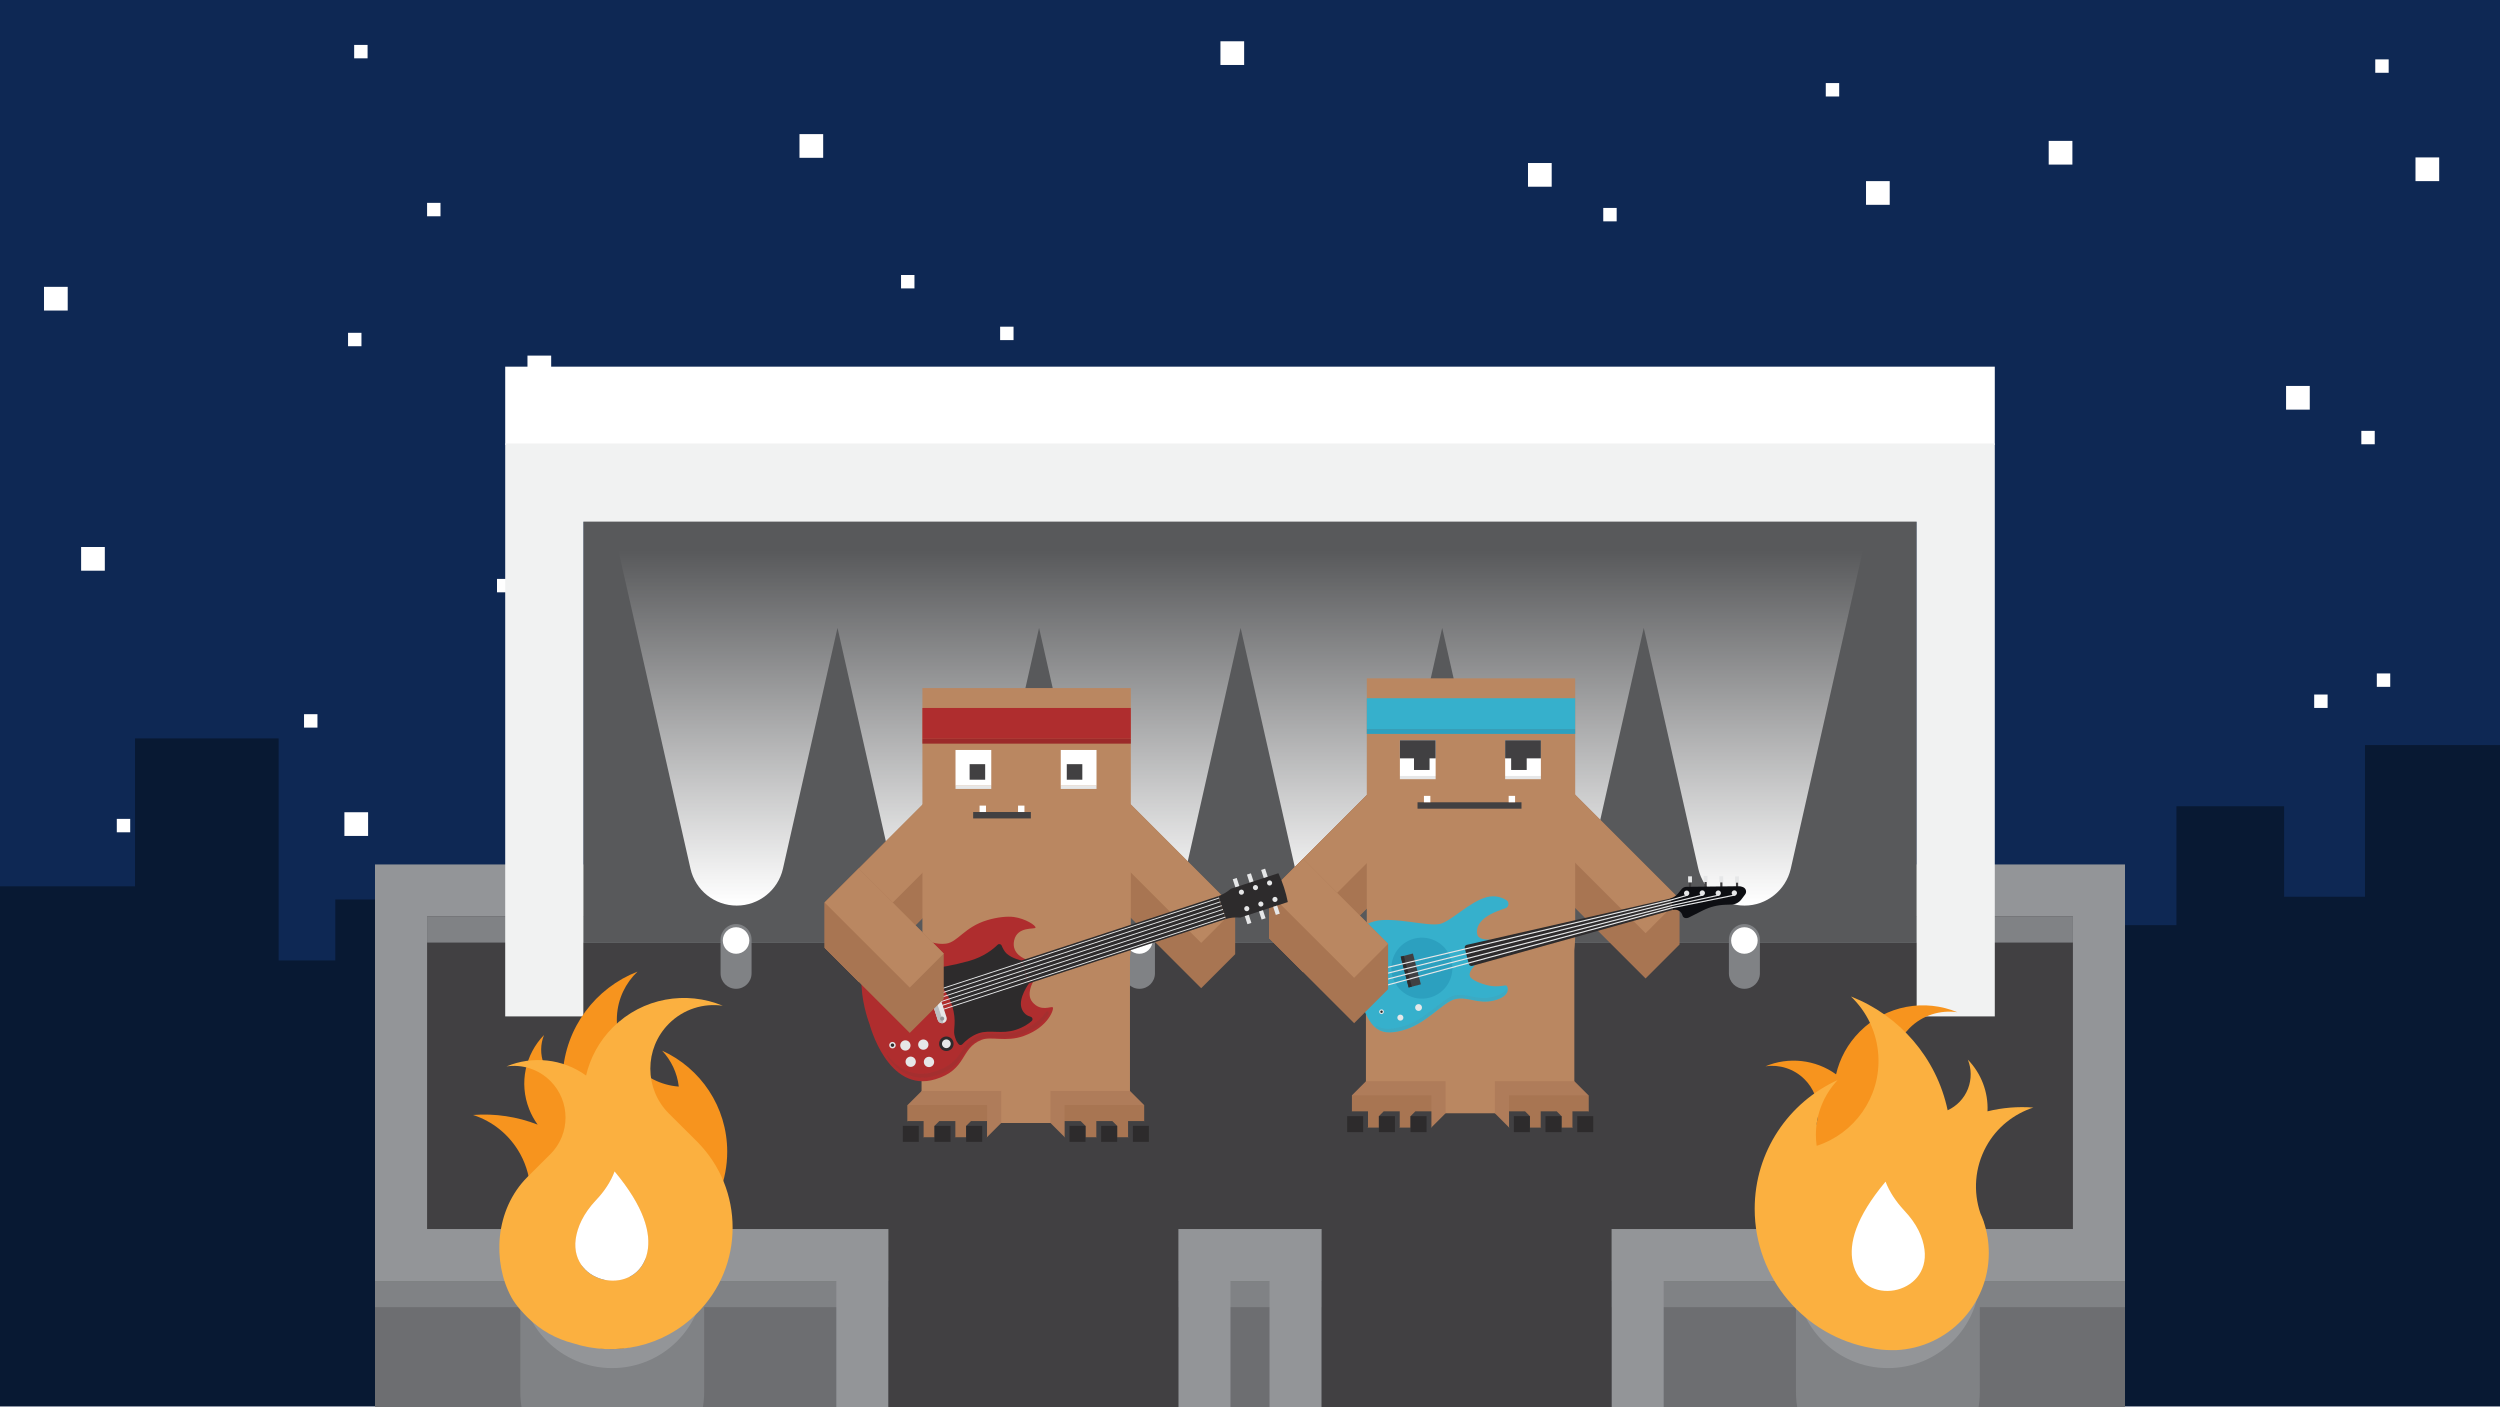
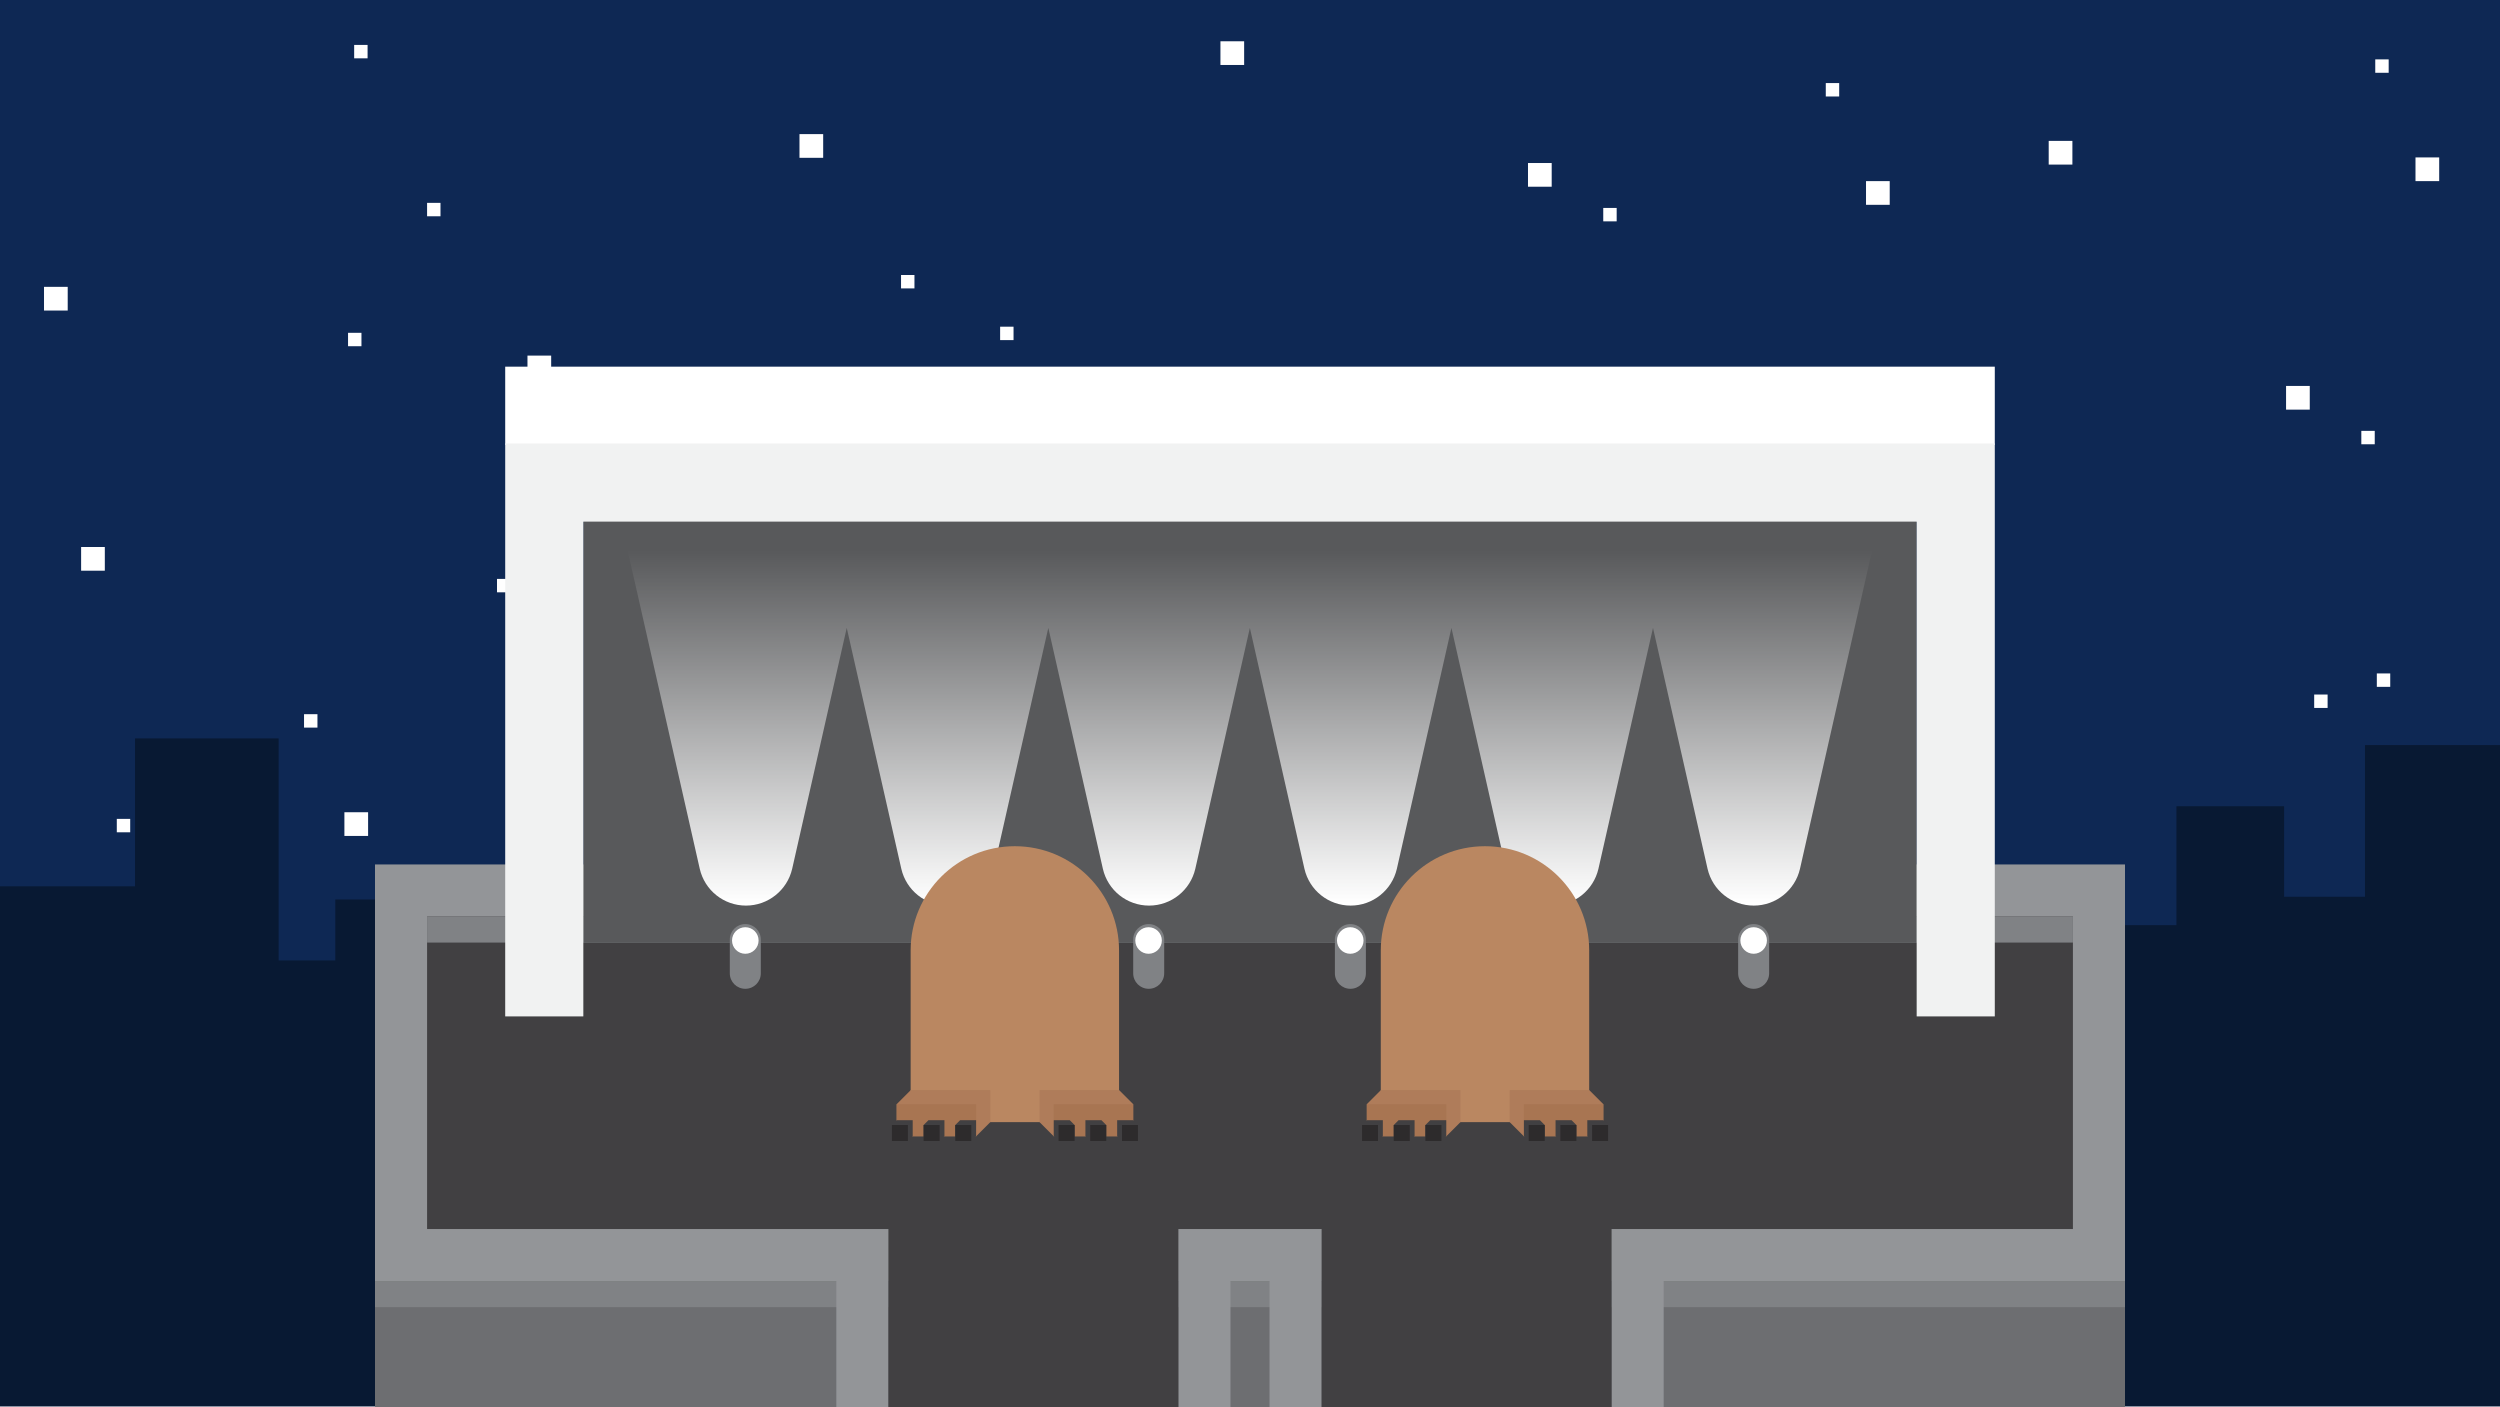
<svg xmlns="http://www.w3.org/2000/svg" xmlns:xlink="http://www.w3.org/1999/xlink" version="1.1" id="Layer_1" x="0px" y="0px" viewBox="0 0 1920 1080" enable-background="new 0 0 1920 1080" xml:space="preserve">
  <g id="stage">
    <symbol id="New_Symbol" viewBox="-60.6 -28 122.8 63.6">
      <polygon fill="#AF7C5A" points="62.2,35.6 -37,35.6 -54.6,18 -54.6,-22 44.6,-22 62.2,-4.4  " />
      <polygon fill="#A87552" points="44.6,-22 -54.6,-22 -54.6,18 44.6,18  " />
      <g>
        <polygon fill="#414042" points="-34.6,-2 -54.6,-2 -60.6,-8 -60.6,-28 -40.6,-28 -34.6,-22   " />
        <polygon fill="#2D2B2C" points="-40.6,-8 -60.6,-8 -60.6,-28 -40.6,-28   " />
      </g>
      <g>
        <polygon fill="#414042" points="5,-2 -15,-2 -21,-8 -21,-28 -1,-28 5,-22   " />
        <polygon fill="#2D2B2C" points="-1,-8 -21,-8 -21,-28 -1,-28   " />
      </g>
      <g>
        <polygon fill="#414042" points="44.5,-2 24.5,-2 18.5,-8 18.5,-28 38.5,-28 44.5,-22   " />
        <polygon fill="#2D2B2C" points="38.5,-8 18.5,-8 18.5,-28 38.5,-28   " />
      </g>
    </symbol>
    <symbol id="New_Symbol_1" viewBox="-161.8 -479.9 323.6 954.7">
      <path fill="#2D2B2C" d="M-32.6,472.8V364l0.6-1.5c3.8-9.4,5.9-19.5,6.2-29.7h52.4c0.2,10.2,2.3,20.2,6.2,29.7l0.6,1.5v108.8h0   C11.5,475.5-10.6,475.5-32.6,472.8L-32.6,472.8z" />
      <path fill="#AF2D2E" d="M111.4-254.1c-1.5,23,21.6,48.6,20.5,89.9c-1.6,58.7-36.3,82.1-39.6,79.7c-4.1-3.1,1.9-27.7-24.6-38.5   c-20.7-8.4-41.1,14.7-41.1,14.7h-52.4c0,0-19.9-26.5-46.3-10.9c-28,16.5-8.3,50.5-12.1,52.9c-4,2.5-25.4-14.6-36.5-37.3   c-6.4-13.1-11-34.6-11.6-57.1c-1.4-52.4,25.7-76.1,20.7-101.5c-8.3-42.6-50.4-51.7-50.3-115.1c0.2-106.7,165.2-97.5,165.2-97.5   s156.2-9.7,158.4,99C163.3-303.3,114.6-304.2,111.4-254.1z" />
      <g opacity="0.1">
        <path fill="#414042" d="M98.2-96.7c1.4,0.9,3.2,0.7,4.3-0.5c10.2-10.5,24-33.1,25-70.5c1-40-19.8-64.9-18.5-87.3    c2.9-48.6,46.9-47.8,45.5-118c-1-52.9-37-76.9-72.6-87.7c-0.8-0.2-1.6,0.3-1.7,1.1l0,0c-0.1,0.7,0.3,1.4,0.9,1.6    c32.7,11.9,63.3,36.2,64.3,84.9c1.3,70.2-42.7,69.4-45.5,118c-1.3,22.3,19.6,47.2,18.5,87.3c-0.9,32.7-11.5,54.1-21,66    C96-100.1,96.4-97.8,98.2-96.7L98.2-96.7z" />
        <path fill="#414042" d="M10-479.7c0,0-1.7-0.1-4.8-0.2c3.8-0.1,7-0.1,9.5,0C11.7-479.8,10-479.7,10-479.7z" />
      </g>
      <path fill="#E6E7E8" d="M82.7-415.1c0-6.2-5-11.2-11.2-11.2s-11.2,5-11.2,11.2s5,11.2,11.2,11.2S82.7-408.9,82.7-415.1z" />
      <path fill="#E6E7E8" d="M120-415.1c0-6.2-5-11.2-11.2-11.2c-6.2,0-11.2,5-11.2,11.2s5,11.2,11.2,11.2   C115-403.9,120-408.9,120-415.1z" />
      <g>
        <path fill="#E6E7E8" d="M69.3-441.6c0-3.9-3.2-7.1-7.1-7.1s-7.1,3.2-7.1,7.1s3.2,7.1,7.1,7.1S69.3-437.7,69.3-441.6z" />
        <path fill="#2D2B2C" d="M66-441.6c0-2.1-1.7-3.8-3.8-3.8s-3.8,1.7-3.8,3.8c0,2.1,1.7,3.8,3.8,3.8S66-439.5,66-441.6z" />
      </g>
      <path fill="#E6E7E8" d="M93.1-377.4c0-6.2-5-11.2-11.2-11.2s-11.2,5-11.2,11.2c0,6.2,5,11.2,11.2,11.2S93.1-371.2,93.1-377.4z" />
      <path fill="#E6E7E8" d="M132.8-377.4c0-6.2-5-11.2-11.2-11.2s-11.2,5-11.2,11.2c0,6.2,5,11.2,11.2,11.2S132.8-371.2,132.8-377.4z" />
      <path fill="#2D2B2C" d="M-25.8-117.4c0,0-9.6-17.4-24-26c-5.7-3.4-14-4.6-20.2-5.1c-3.8-0.3-6.1-4.4-4.4-7.8   c5.9-11.7,15.6-36.5,14.2-69.4c-1.6-37.7-6.3-63.9-8.1-72.6c-0.4-2.2,0.5-4.4,2.3-5.6c2.9-1.9,8.2-4.2,16.2-4.1   c13.6,0.2,34.5,17.2,70.6,16.5c36.2-0.7,49.7-14.1,61.9-15s3.9,0,10.2-0.2c3.3-0.1,7.9,1.2,11.7,2.5c3.2,1.1,4.6,4.8,3,7.7   c-4.4,7.9-11.6,23.6-11.8,41.5c-0.2,25.7,18,46.3,18,78.9c0,18-3.9,30.8-7.5,38.8c-1.7,3.9-7.1,4.3-9.5,0.7c-4-6.1-11.3-13-24.3-13   c-23.1,0-45.9,32.3-45.9,32.3H-25.8z" />
      <path fill="#E6E7E8" d="M40.9-310.9h-80c-5.5,0-10-4.5-10-10v0c0-5.5,4.5-10,10-10h80c5.5,0,10,4.5,10,10v0   C50.9-315.4,46.4-310.9,40.9-310.9z" />
      <path fill="#BCBEC0" d="M-49.1-320.9L-49.1-320.9c0-5.5,4.5-10,10-10h80c5.5,0,10,4.5,10,10v0" />
      <path fill="#939598" d="M-34.7-320.9c0-2.5-2-4.5-4.5-4.5s-4.5,2-4.5,4.5s2,4.5,4.5,4.5S-34.7-318.4-34.7-320.9z" />
      <path fill="#939598" d="M45.4-320.9c0-2.5-2-4.5-4.5-4.5s-4.5,2-4.5,4.5s2,4.5,4.5,4.5S45.4-318.4,45.4-320.9z" />
      <polygon fill="#2D2B2C" points="26.6,332.8 -25.8,332.8 -25.8,-117.4 26.6,-117.4  " />
      <g>
        <line fill="none" stroke="#E6E7E8" stroke-width="2" stroke-miterlimit="10" x1="22.3" y1="-320.2" x2="22.3" y2="333.7" />
        <line fill="none" stroke="#E6E7E8" stroke-width="2" stroke-miterlimit="10" x1="13.5" y1="-320.2" x2="13.5" y2="333.7" />
        <line fill="none" stroke="#E6E7E8" stroke-width="2" stroke-miterlimit="10" x1="4.8" y1="-320.2" x2="4.8" y2="333.7" />
        <line fill="none" stroke="#E6E7E8" stroke-width="2" stroke-miterlimit="10" x1="-3.9" y1="-320.2" x2="-3.9" y2="333.7" />
        <line fill="none" stroke="#E6E7E8" stroke-width="2" stroke-miterlimit="10" x1="-12.7" y1="-320.2" x2="-12.7" y2="333.7" />
        <line fill="none" stroke="#E6E7E8" stroke-width="2" stroke-miterlimit="10" x1="-21.4" y1="-320.2" x2="-21.4" y2="333.7" />
      </g>
      <path fill="#2D2B2C" d="M111.5-329.2c0-8.7-7.1-15.8-15.8-15.8s-15.8,7.1-15.8,15.8c0,8.7,7.1,15.8,15.8,15.8   S111.5-320.4,111.5-329.2z" />
      <path fill="#E6E7E8" d="M105.2-329.2c0-5.3-4.3-9.5-9.5-9.5s-9.5,4.3-9.5,9.5s4.3,9.5,9.5,9.5S105.2-323.9,105.2-329.2z" />
      <g>
        <g>
          <path fill="#E6E7E8" d="M-12.8,448c0-3.1-2.5-5.6-5.6-5.6s-5.6,2.5-5.6,5.6c0,3.1,2.5,5.6,5.6,5.6S-12.8,451.1-12.8,448z" />
          <path fill="#E6E7E8" d="M-12.8,415.7c0-3.1-2.5-5.6-5.6-5.6s-5.6,2.5-5.6,5.6c0,3.1,2.5,5.6,5.6,5.6S-12.8,418.9-12.8,415.7z" />
          <path fill="#E6E7E8" d="M-12.8,383.5c0-3.1-2.5-5.6-5.6-5.6s-5.6,2.5-5.6,5.6c0,3.1,2.5,5.6,5.6,5.6S-12.8,386.6-12.8,383.5z" />
        </g>
        <g>
          <path fill="#E6E7E8" d="M24.9,448c0-3.1-2.5-5.6-5.6-5.6s-5.6,2.5-5.6,5.6c0,3.1,2.5,5.6,5.6,5.6S24.9,451.1,24.9,448z" />
          <path fill="#E6E7E8" d="M24.9,415.7c0-3.1-2.5-5.6-5.6-5.6s-5.6,2.5-5.6,5.6c0,3.1,2.5,5.6,5.6,5.6S24.9,418.9,24.9,415.7z" />
          <path fill="#E6E7E8" d="M24.9,383.5c0-3.1-2.5-5.6-5.6-5.6s-5.6,2.5-5.6,5.6c0,3.1,2.5,5.6,5.6,5.6S24.9,386.6,24.9,383.5z" />
        </g>
      </g>
      <g>
        <polygon fill="#E6E7E8" points="-51,439.3 -32.6,439.3 -32.6,448.4 -51,448.4   " />
        <polygon fill="#E6E7E8" points="-51,374.3 -32.6,374.3 -32.6,383.4 -51,383.4   " />
        <polygon fill="#E6E7E8" points="-51,406.8 -32.6,406.8 -32.6,415.9 -51,415.9   " />
      </g>
      <g>
        <polygon fill="#E6E7E8" points="33.4,439.3 51.9,439.3 51.9,448.4 33.4,448.4   " />
        <polygon fill="#E6E7E8" points="33.4,374.3 51.9,374.3 51.9,383.4 33.4,383.4   " />
        <polygon fill="#E6E7E8" points="33.4,406.8 51.9,406.8 51.9,415.9 33.4,415.9   " />
      </g>
    </symbol>
    <symbol id="New_Symbol_2" viewBox="-96.8 -344.4 193.7 689.1">
      <g>
        <g>
          <polygon fill="#414042" points="-18.2,251.1 -26.7,253.2 -25.8,256.9 -17.3,254.8    " />
          <polygon fill="#E6E7E8" points="-26.9,251.9 -37,254.4 -35.4,260.8 -25.3,258.3    " />
        </g>
        <g>
          <polygon fill="#414042" points="-12.3,277.2 -20.8,279.3 -19.8,283 -11.3,280.9    " />
          <polygon fill="#E6E7E8" points="-21,277.9 -31.1,280.5 -29.5,286.9 -19.4,284.3    " />
        </g>
        <g>
          <polygon fill="#414042" points="-5,303.2 -13.5,305.4 -12.6,309.1 -4.1,306.9    " />
          <polygon fill="#E6E7E8" points="-13.7,304 -23.9,306.5 -22.2,312.9 -12.1,310.4    " />
        </g>
        <g>
          <polygon fill="#414042" points="2,329.3 -6.5,331.4 -5.5,335.1 3,333    " />
          <polygon fill="#E6E7E8" points="-6.7,330 -16.8,332.6 -15.2,339 -5.1,336.4    " />
        </g>
      </g>
      <path fill="#36B0CC" d="M-64.3-178.2c0-21.6-33.2-75.8-32.5-109c0.8-33.2,17.7-57.2,97-57.2c79.2,0,96.6,13.5,96.6,56.8   s-29.4,78.9-29.4,101.3s18.9,35.9,18.9,64.9s-15.5,29-18.9,27.1c-3.5-1.9,0.8-13.5-10-33.2c-3.9-7.2-15.1-24-22.4-24   c-6.8,0-12.2,8.2-13,9.5c-0.1,0.1-0.2,0.2-0.3,0.4l-34,38.5c-1.5,1.7-4.3,1-4.9-1.2c-1.7-6.6-5.6-17-13.2-17   c-11.2,0-26.3,8.9-30.5,43.3c-0.7,5.9-1.2,10.7-1.4,14.6c-0.4,6.7-8.5,9.9-13.3,5.1c-6.7-6.6-13.2-16.8-13.2-31.3   C-88.7-119.5-64.3-158.5-64.3-178.2z" />
      <g opacity="0.1">
        <path fill="#6D6E71" d="M79-329.4c0.6-0.4,1.4-0.5,1.9,0c11.3,8.9,15,22.3,15,41.8c0,43.3-29.4,78.9-29.4,101.3    c0,22.4,18.9,35.9,18.9,64.9c0,16.2-4.8,23.4-9.7,26.2c-1.7,1-3.5-1.2-2.2-2.7c3.5-3.9,6.4-11,6.4-23.5c0-29-18.9-42.5-18.9-64.9    c0-22.4,29.4-58,29.4-101.3c0-17.8-2.8-30.6-11.6-39.4C78.2-327.7,78.2-328.8,79-329.4L79-329.4z" />
      </g>
      <path fill="#2CA0BF" d="M53.9-227.9c0-28.9-23.4-52.4-52.4-52.4s-52.4,23.4-52.4,52.4s23.4,52.4,52.4,52.4S53.9-199,53.9-227.9z" />
      <path fill="#2D2B2C" d="M12.2,214.9h-10h-10l-10.2-358.1c-0.1-2.6,2-4.8,4.7-4.8H2.1h12.6c2.6,0,4.7,2.2,4.7,4.8L12.2,214.9z" />
      <path fill="#0D0E12" d="M12.4,214.9L12.4,214.9c0,7.4,6,13.4,13.4,13.4h0c2.3,0,4.4,1.4,5.3,3.5h0c0.9,2.1,1.1,4.4,0.6,6.6   l-5.7,26.2c-2.8,12.9-2.7,26.2,0.1,39l2.4,11c1.5,6.5-0.1,13.3-4.3,18.6l-6.6,8.3c-3.4,4.3-9.9,4.1-13.1-0.3l-1-1.5   c-1-1.4-1.7-3-2.2-4.7l-21.6-87.9c-0.8-3.1-0.1-6.4,1.8-9l5.8-7.9c3.3-4.5,4.9-9.9,4.8-15.4h0H12.4z" />
      <path fill="#E6E7E8" d="M15.1,324.2c0-2.6-2.1-4.6-4.6-4.6s-4.6,2.1-4.6,4.6c0,2.6,2.1,4.6,4.6,4.6S15.1,326.7,15.1,324.2z" />
      <path fill="#E6E7E8" d="M8.4,297.4c0-2.6-2.1-4.6-4.6-4.6s-4.6,2.1-4.6,4.6c0,2.6,2.1,4.6,4.6,4.6S8.4,299.9,8.4,297.4z" />
      <path fill="#E6E7E8" d="M1.4,270.9c0-2.6-2.1-4.6-4.6-4.6s-4.6,2.1-4.6,4.6c0,2.6,2.1,4.6,4.6,4.6S1.4,273.5,1.4,270.9z" />
      <path fill="#E6E7E8" d="M-5,244.8c0-2.6-2.1-4.6-4.6-4.6s-4.6,2.1-4.6,4.6c0,2.6,2.1,4.6,4.6,4.6S-5,247.4-5,244.8z" />
      <polygon fill="#E6E7E8" points="23.7,-329.9 -23.7,-329.9 -23.7,-302.8 23.7,-302.8  " />
      <polygon fill="#BCBEC0" points="23.7,-329.9 -23.7,-329.9 -23.7,-321.4 23.7,-321.4  " />
      <g>
        <path fill="#A7A9AC" d="M-15-317.2L-15-317.2c-2,0-3.6,1.6-3.6,3.6v3.4c0,2,1.6,3.6,3.6,3.6h0c2,0,3.6-1.6,3.6-3.6v-3.4    C-11.4-315.6-13-317.2-15-317.2z" />
        <path fill="#A7A9AC" d="M15-317.2L15-317.2c-2,0-3.6,1.6-3.6,3.6v3.4c0,2,1.6,3.6,3.6,3.6h0c2,0,3.6-1.6,3.6-3.6v-3.4    C18.6-315.6,17-317.2,15-317.2z" />
        <path fill="#A7A9AC" d="M5-317.2L5-317.2c-2,0-3.6,1.6-3.6,3.6v3.4c0,2,1.6,3.6,3.6,3.6h0c2,0,3.6-1.6,3.6-3.6v-3.4    C8.6-315.6,7-317.2,5-317.2z" />
        <path fill="#A7A9AC" d="M-5-317.2L-5-317.2c-2,0-3.6,1.6-3.6,3.6v3.4c0,2,1.6,3.6,3.6,3.6h0c2,0,3.6-1.6,3.6-3.6v-3.4    C-1.4-315.6-3-317.2-5-317.2z" />
      </g>
      <polygon fill="#414042" points="28,-258.2 -26.7,-258.2 -26.7,-236.5 28,-236.5  " />
      <polygon fill="#2D2B2C" points="28,-258.2 -26.7,-258.2 -26.7,-252.6 28,-252.6  " />
      <polyline fill="none" stroke="#E6E7E8" stroke-width="2" stroke-linecap="round" stroke-linejoin="round" stroke-miterlimit="10" points="   -15,-311.9 -5,214.9 -6,244.8  " />
      <polyline fill="none" stroke="#E6E7E8" stroke-width="2" stroke-linecap="round" stroke-linejoin="round" stroke-miterlimit="10" points="   -5,-311.9 -0.4,214.9 0.4,270.9  " />
      <polyline fill="none" stroke="#E6E7E8" stroke-width="2" stroke-linecap="round" stroke-linejoin="round" stroke-miterlimit="10" points="   5,-311.9 4.5,214.9 7.4,297.4  " />
      <polyline fill="none" stroke="#E6E7E8" stroke-width="2" stroke-linecap="round" stroke-linejoin="round" stroke-miterlimit="10" points="   15,-311.9 8.4,214.9 14.1,324.2  " />
      <path fill="#E6E7E8" d="M71.5-250.3c0-3.2-2.6-5.9-5.9-5.9s-5.9,2.6-5.9,5.9s2.6,5.9,5.9,5.9S71.5-247,71.5-250.3z" />
      <path fill="#E6E7E8" d="M79.8-284.9c0-2.9-2.3-5.2-5.2-5.2s-5.2,2.3-5.2,5.2c0,2.9,2.3,5.2,5.2,5.2S79.8-282,79.8-284.9z" />
      <g>
        <path fill="#E6E7E8" d="M60.8-313.7c0-2.3-1.9-4.1-4.1-4.1s-4.1,1.9-4.1,4.1c0,2.3,1.9,4.1,4.1,4.1S60.8-311.5,60.8-313.7z" />
        <path fill="#2D2B2C" d="M58.8-313.7c0-1.1-0.9-2.1-2.1-2.1s-2.1,0.9-2.1,2.1s0.9,2.1,2.1,2.1S58.8-312.6,58.8-313.7z" />
      </g>
    </symbol>
-     <symbol id="New_Symbol_3" viewBox="-297.6 -224.9 595.1 449.8">
-       <g>
-         <polygon fill="#A87552" points="-163.2,91.7 -297.6,-42.7 -297.6,-99.2 -255.1,-141.7 -120.8,-7.3 -120.8,49.3   " />
-         <polygon fill="#A87552" points="-163.2,91.7 -297.6,-42.7 -297.6,-99.2 -255.1,-141.7 -120.8,-7.3 -120.8,49.3   " />
-         <polygon fill="#BA8761" points="-255.1,-85.1 -120.8,49.3 -163.2,91.7 -297.6,-42.7   " />
-       </g>
-       <g>
-         <polygon fill="#A87552" points="214.5,-50.5 44.8,119.2 2.4,76.7 2.4,20.2 172.1,-149.5 214.5,-107.1   " />
-         <polygon fill="#BA8761" points="172.1,-93 2.4,76.7 44.8,119.2 214.5,-50.5   " />
-       </g>
-       <path fill="#BA8761" d="M-45.7-224.9L-45.7-224.9c-71.8,0-130,58.2-130,130v319.8h260V-94.9C84.3-166.7,26.1-224.9-45.7-224.9z" />
-       <polygon fill="#36B0CC" points="84.3,200.1 -175.7,200.1 -175.7,161.6 84.3,161.6  " />
-       <polygon fill="#2CA0BF" points="84.3,155.6 -175.7,155.6 -175.7,161.6 84.3,161.6  " />
-       <g>
-         <polygon fill="#FFFFFF" points="-89.8,103.1 -134.4,103.1 -134.4,147.7 -89.8,147.7   " />
-         <polygon fill="#E6E7E8" points="-89.8,103.1 -134.4,103.1 -134.4,99.1 -89.8,99.1   " />
-         <polygon fill="#414042" points="-97.4,110.6 -116.8,110.6 -116.8,130 -97.4,130   " />
-         <polygon fill="#FFFFFF" points="-3.1,103.1 41.5,103.1 41.5,147.7 -3.1,147.7   " />
-         <polygon fill="#E6E7E8" points="-3.1,103.1 41.5,103.1 41.5,99.1 -3.1,99.1   " />
-         <polygon fill="#414042" points="4.4,110.6 23.8,110.6 23.8,130 4.4,130   " />
-         <g>
-           <polygon fill="#414042" points="17.3,62.3 -112.4,62.3 -112.4,70.3 17.3,70.3    " />
-           <polygon fill="#FFFFFF" points="-96.4,70.3 -104.4,70.3 -104.4,78.3 -96.4,78.3    " />
-           <polygon fill="#FFFFFF" points="9.3,70.3 1.3,70.3 1.3,78.3 9.3,78.3    " />
-         </g>
-         <polygon fill="#414042" points="-89.8,125.1 -134.4,125.1 -134.4,147.7 -89.8,147.7   " />
-         <polygon fill="#414042" points="-3.1,125.1 41.5,125.1 41.5,147.7 -3.1,147.7   " />
-       </g>
-       <use xlink:href="#New_Symbol_2" width="193.7" height="689.1" id="XMLID_8_" x="-96.8" y="-344.4" transform="matrix(0.1813 -0.7031 0.7031 0.1813 52.9741 -94.2616)" overflow="visible" />
-       <g>
-         <polygon fill="#A87552" points="-255.1,-0.2 -297.6,-42.7 -297.6,-99.2 -191.5,-205.3 -149.1,-162.9 -149.1,-106.3   " />
-         <polygon fill="#BA8761" points="-149.1,-106.3 -255.1,-0.2 -297.6,-42.7 -191.5,-148.7   " />
-       </g>
-     </symbol>
    <symbol id="New_Symbol_4" viewBox="-153.5 -183.9 307 367.8">
      <path fill="#BA8761" d="M129.9-160.3h-260V53.9c0,71.8,58.2,130,130,130h0c71.8,0,130-58.2,130-130V-160.3z" />
      <use xlink:href="#New_Symbol" width="122.8" height="63.6" id="XMLID_7_" x="-60.6" y="-28" transform="matrix(1 0 0 1 -92.9332 -155.9254)" overflow="visible" />
-       <use xlink:href="#New_Symbol" width="122.8" height="63.6" x="-60.6" y="-28" transform="matrix(-1 4.489659e-11 4.489659e-11 1 92.9331 -155.9254)" overflow="visible" />
+       <use xlink:href="#New_Symbol" width="122.8" height="63.6" x="-60.6" y="-28" transform="matrix(-1 4.489700e-11 4.489700e-11 1 92.9331 -155.9254)" overflow="visible" />
    </symbol>
    <symbol id="New_Symbol_5" viewBox="-153.5 -183.9 307 367.8">
      <path fill="#BA8761" d="M129.9-160.3h-260V53.9c0,71.8,58.2,130,130,130h0c71.8,0,130-58.2,130-130V-160.3z" />
      <use xlink:href="#New_Symbol" width="122.8" height="63.6" id="XMLID_10_" x="-60.6" y="-28" transform="matrix(1 0 0 1 -92.9332 -155.9254)" overflow="visible" />
-       <use xlink:href="#New_Symbol" width="122.8" height="63.6" x="-60.6" y="-28" transform="matrix(-1 4.489659e-11 4.489659e-11 1 92.9331 -155.9254)" overflow="visible" />
-     </symbol>
-     <symbol id="New_Symbol_6" viewBox="-288.9 -236.4 577.7 490.5">
-       <g>
-         <polygon fill="#A87552" points="-154.5,120.9 -288.9,-13.5 -288.9,-70 -246.4,-112.5 -112.1,21.9 -112.1,78.5   " />
-         <polygon fill="#A87552" points="-154.5,120.9 -288.9,-13.5 -288.9,-70 -246.4,-112.5 -112.1,21.9 -112.1,78.5   " />
-         <polygon fill="#BA8761" points="-246.4,-55.9 -112.1,78.5 -154.5,120.9 -288.9,-13.5   " />
-       </g>
-       <g>
-         <polygon fill="#A87552" points="223.2,-21.3 53.5,148.4 11.1,105.9 11.1,49.4 180.8,-120.3 223.2,-77.9   " />
-         <polygon fill="#BA8761" points="180.8,-63.8 11.1,105.9 53.5,148.4 223.2,-21.3   " />
-       </g>
-       <path fill="#BA8761" d="M-37-195.7L-37-195.7c-71.8,0-130,58.2-130,130v319.8H93V-65.7C93-137.5,34.8-195.7-37-195.7z" />
-       <g>
-         <g>
-           <polygon fill="#FFFFFF" points="-81.1,132.3 -125.7,132.3 -125.7,176.9 -81.1,176.9    " />
-           <polygon fill="#E6E7E8" points="-81.1,132.3 -125.7,132.3 -125.7,128.3 -81.1,128.3    " />
-           <polygon fill="#414042" points="-88.7,139.8 -108.1,139.8 -108.1,159.2 -88.7,159.2    " />
-         </g>
-         <g>
-           <polygon fill="#FFFFFF" points="5.6,132.3 50.2,132.3 50.2,176.9 5.6,176.9    " />
-           <polygon fill="#E6E7E8" points="5.6,132.3 50.2,132.3 50.2,128.3 5.6,128.3    " />
-           <polygon fill="#414042" points="13.1,139.8 32.5,139.8 32.5,159.2 13.1,159.2    " />
-         </g>
-         <polygon fill="#AF2D2E" points="93,229.3 -167,229.3 -167,190.8 93,190.8   " />
-         <polygon fill="#9B2A2A" points="93,184.8 -167,184.8 -167,190.8 93,190.8   " />
-         <g>
-           <polygon fill="#414042" points="-31.7,91.5 -103.7,91.5 -103.7,99.5 -31.7,99.5    " />
-           <polygon fill="#FFFFFF" points="-87.7,99.5 -95.7,99.5 -95.7,107.5 -87.7,107.5    " />
-           <polygon fill="#FFFFFF" points="-39.7,99.5 -47.7,99.5 -47.7,107.5 -39.7,107.5    " />
-         </g>
-       </g>
-       <use xlink:href="#New_Symbol_1" width="323.6" height="954.7" id="XMLID_11_" x="-161.8" y="-479.9" transform="matrix(0.1781 -0.545 0.545 0.1781 25.2335 -78.8299)" overflow="visible" />
-       <g>
-         <polygon fill="#A87552" points="-246.4,29 -288.9,-13.5 -288.9,-70 -182.8,-176.1 -140.4,-133.7 -140.4,-77.1   " />
-         <polygon fill="#BA8761" points="-140.4,-77.1 -246.4,29 -288.9,-13.5 -182.8,-119.5   " />
-       </g>
+       <use xlink:href="#New_Symbol" width="122.8" height="63.6" x="-60.6" y="-28" transform="matrix(-1 4.489700e-11 4.489700e-11 1 92.9331 -155.9254)" overflow="visible" />
    </symbol>
    <g>
      <rect y="0" fill="#0E2854" width="1920" height="1080" />
      <rect x="614" y="103" fill="#FFFFFF" width="18.2" height="18.2" />
      <rect x="62.3" y="420.1" fill="#FFFFFF" width="18.2" height="18.2" />
      <rect x="496.7" y="420.1" fill="#FFFFFF" width="18.2" height="18.2" />
      <rect x="1573.4" y="108.2" fill="#FFFFFF" width="18.2" height="18.2" />
      <rect x="768.1" y="250.9" fill="#FFFFFF" width="10.3" height="10.3" />
      <rect x="1455.3" y="289.7" fill="#FFFFFF" width="10.3" height="10.3" />
      <rect x="381.7" y="444.6" fill="#FFFFFF" width="10.3" height="10.3" />
      <rect x="272" y="34.5" fill="#FFFFFF" width="10.3" height="10.3" />
      <rect x="1483" y="598" fill="#FFFFFF" width="18.2" height="18.2" />
      <rect x="1777.3" y="533.4" fill="#FFFFFF" width="10.3" height="10.3" />
      <rect x="1453.3" y="785.4" fill="#FFFFFF" width="10.3" height="10.3" />
      <rect x="1311.4" y="370.1" fill="#FFFFFF" width="10.3" height="10.3" />
      <rect x="264.5" y="623.8" fill="#FFFFFF" width="18.2" height="18.2" />
      <rect x="233.5" y="548.5" fill="#FFFFFF" width="10.3" height="10.3" />
      <rect x="471.7" y="665.8" fill="#FFFFFF" width="18.2" height="18.2" />
      <rect x="555.5" y="792.2" fill="#FFFFFF" width="10.3" height="10.3" />
      <rect x="89.7" y="628.9" fill="#FFFFFF" width="10.3" height="10.3" />
      <rect x="1733.4" y="953.9" fill="#FFFFFF" width="10.3" height="10.3" />
      <rect x="1265.1" y="1014.9" fill="#FFFFFF" width="18.2" height="18.2" />
      <rect x="1589.6" y="1034.3" fill="#FFFFFF" width="10.3" height="10.3" />
      <rect x="1068.5" y="892.9" fill="#FFFFFF" width="10.3" height="10.3" />
      <rect x="951.6" y="1014.5" fill="#FFFFFF" width="18.2" height="18.2" />
      <rect x="1053.5" y="799.3" fill="#FFFFFF" width="10.3" height="10.3" />
      <rect x="778.8" y="961.4" fill="#FFFFFF" width="10.3" height="10.3" />
      <rect x="47.7" y="954.7" fill="#FFFFFF" width="18.2" height="18.2" />
      <rect x="1370.5" y="760.1" fill="#FFFFFF" width="18.2" height="18.2" />
      <rect x="1186.2" y="917.4" fill="#FFFFFF" width="10.3" height="10.3" />
      <rect x="1438.3" y="933.7" fill="#FFFFFF" width="18.2" height="18.2" />
      <rect x="742.3" y="384.8" fill="#FFFFFF" width="10.3" height="10.3" />
      <rect x="1054.6" y="558.4" fill="#FFFFFF" width="10.3" height="10.3" />
      <rect x="647.2" y="641.2" fill="#FFFFFF" width="10.3" height="10.3" />
      <rect x="632.2" y="547.7" fill="#FFFFFF" width="10.3" height="10.3" />
      <rect x="633.3" y="306.7" fill="#FFFFFF" width="10.3" height="10.3" />
      <rect x="910.7" y="638.8" fill="#FFFFFF" width="10.3" height="10.3" />
      <rect x="1066.2" y="355.1" fill="#FFFFFF" width="18.2" height="18.2" />
      <rect x="1854.4" y="650.7" fill="#FFFFFF" width="18.2" height="18.2" />
      <rect x="1854.4" y="842.1" fill="#FFFFFF" width="18.2" height="18.2" />
      <rect x="1855.1" y="120.9" fill="#FFFFFF" width="18.2" height="18.2" />
      <rect x="1824.2" y="45.6" fill="#FFFFFF" width="10.3" height="10.3" />
      <rect x="1825.4" y="517.2" fill="#FFFFFF" width="10.3" height="10.3" />
      <rect x="1813.5" y="330.9" fill="#FFFFFF" width="10.3" height="10.3" />
      <rect x="1755.7" y="296.4" fill="#FFFFFF" width="18.2" height="18.2" />
      <rect x="1231.3" y="159.7" fill="#FFFFFF" width="10.3" height="10.3" />
      <rect x="1173.5" y="125.2" fill="#FFFFFF" width="18.2" height="18.2" />
      <rect x="214.9" y="1028.4" fill="#FFFFFF" width="18.2" height="18.2" />
      <rect x="1829.8" y="936.5" fill="#FFFFFF" width="10.3" height="10.3" />
      <rect x="1637.2" y="798.1" fill="#FFFFFF" width="10.3" height="10.3" />
      <rect x="1769.1" y="1036.3" fill="#FFFFFF" width="10.3" height="10.3" />
      <rect x="33.8" y="220.3" fill="#FFFFFF" width="18.2" height="18.2" />
      <rect x="328" y="155.8" fill="#FFFFFF" width="10.3" height="10.3" />
      <rect x="405.1" y="273.1" fill="#FFFFFF" width="18.2" height="18.2" />
      <rect x="692" y="211.2" fill="#FFFFFF" width="10.3" height="10.3" />
      <rect x="267.3" y="255.6" fill="#FFFFFF" width="10.3" height="10.3" />
      <rect x="281.7" y="815.1" fill="#FFFFFF" width="18.2" height="18.2" />
      <rect x="601.1" y="839.7" fill="#FFFFFF" width="10.3" height="10.3" />
      <rect x="643.3" y="1037.5" fill="#FFFFFF" width="10.3" height="10.3" />
      <rect x="916.3" y="794.6" fill="#FFFFFF" width="10.3" height="10.3" />
      <rect x="721" y="1029.6" fill="#FFFFFF" width="10.3" height="10.3" />
      <rect x="483.8" y="1018.8" fill="#FFFFFF" width="18.2" height="18.2" />
      <rect x="452.9" y="943.5" fill="#FFFFFF" width="10.3" height="10.3" />
      <rect x="1433.1" y="139.1" fill="#FFFFFF" width="18.2" height="18.2" />
      <rect x="1402.2" y="63.8" fill="#FFFFFF" width="10.3" height="10.3" />
      <rect x="309" y="1023.9" fill="#FFFFFF" width="10.3" height="10.3" />
      <rect x="937.3" y="31.7" fill="#FFFFFF" width="18.2" height="18.2" />
      <rect x="877.1" y="424.8" fill="#FFFFFF" width="18.2" height="18.2" />
      <rect x="988.5" y="309.5" fill="#FFFFFF" width="10.3" height="10.3" />
    </g>
    <polygon fill="#081933" points="1816.3,572.2 1816.3,688.7 1754.2,688.7 1754.2,619.2 1671.5,619.2 1671.5,710.5 1632,710.5   1632,831.2 391.2,831.2 391.2,690.8 257.5,690.8 257.5,737.6 214,737.6 214,567.1 103.7,567.1 103.7,680.7 0,680.7 0,831.2 0,918.2   0,1080 1920,1080 1920,831.2 1920,572.2 " />
-     <rect x="288" y="983.9" fill="#6D6E71" width="1344" height="208.8" />
-     <rect x="288" y="983.9" fill="#808285" width="1344" height="20" />
-     <rect x="448" y="340.6" fill="#D1D3D4" width="1024" height="60" />
-     <polygon fill="#939598" points="1632,663.9 288,663.9 288,983.9 642.3,983.9 642.3,1192.8 682.3,1192.8 682.3,983.9 905,983.9   905,1192.8 945,1192.8 945,983.9 975,983.9 975,1192.8 1015,1192.8 1015,983.9 1237.7,983.9 1237.7,1192.8 1277.7,1192.8   1277.7,983.9 1632,983.9 " />
    <g>
-       <polygon fill="#414042" points="328,703.9 328,943.9 682.3,943.9 682.3,1193.7 905,1193.7 905,943.9 1015,943.9 1015,1193.7    1237.7,1193.7 1237.7,943.9 1592,943.9 1592,703.9  " />
-       <rect x="328" y="703.9" fill="#808285" width="1264" height="20" />
+       <rect x="288" y="983.9" fill="#6D6E71" width="1344" height="208.8" />
+       <rect x="288" y="983.9" fill="#808285" width="1344" height="20" />
+       <rect x="448" y="340.6" fill="#D1D3D4" width="1024" height="60" />
+       <polygon fill="#939598" points="1632,663.9 288,663.9 288,983.9 642.3,983.9 642.3,1192.8 682.3,1192.8 682.3,983.9 905,983.9    905,1192.8 945,1192.8 945,983.9 975,983.9 975,1192.8 1015,1192.8 1015,983.9 1237.7,983.9 1237.7,1192.8 1277.7,1192.8    1277.7,983.9 1632,983.9  " />
+       <g>
+         <polygon fill="#414042" points="328,703.9 328,943.9 682.3,943.9 682.3,1193.7 905,1193.7 905,943.9 1015,943.9 1015,1193.7     1237.7,1193.7 1237.7,943.9 1592,943.9 1592,703.9   " />
+         <rect x="328" y="703.9" fill="#808285" width="1264" height="20" />
+       </g>
+       <g>
+         <rect x="448" y="392.5" fill="#58595B" width="1024" height="331.4" />
+         <rect x="388" y="281.6" fill="#FFFFFF" width="1144" height="60" />
+         <polygon fill="#F1F2F2" points="388,340.6 388,780.6 448,780.6 448,400.6 1472,400.6 1472,780.6 1532,780.6 1532,340.6   " />
+       </g>
+       <g>
+         <g>
+           <g>
+             <path fill="#808285" d="M584.3,721.6c0-6.6-5.3-11.9-11.9-11.9s-11.9,5.3-11.9,11.9c0,1.6,0,22.6,0,25.9      c0,6.6,5.3,11.9,11.9,11.9s11.9-5.3,11.9-11.9C584.3,744.2,584.3,723.2,584.3,721.6z" />
+             <circle fill="#FFFFFF" cx="572.4" cy="722.3" r="10.2" />
+           </g>
+           <g>
+             <path fill="#808285" d="M739.2,721.6c0-6.6-5.3-11.9-11.9-11.9s-11.9,5.3-11.9,11.9c0,1.6,0,22.6,0,25.9      c0,6.6,5.3,11.9,11.9,11.9s11.9-5.3,11.9-11.9C739.2,744.2,739.2,723.2,739.2,721.6z" />
+             <circle fill="#FFFFFF" cx="727.3" cy="722.3" r="10.2" />
+           </g>
+           <g>
+             <path fill="#808285" d="M894.1,721.6c0-6.6-5.3-11.9-11.9-11.9s-11.9,5.3-11.9,11.9c0,1.6,0,22.6,0,25.9      c0,6.6,5.3,11.9,11.9,11.9s11.9-5.3,11.9-11.9C894.1,744.2,894.1,723.2,894.1,721.6z" />
+             <circle fill="#FFFFFF" cx="882.1" cy="722.3" r="10.2" />
+           </g>
+           <g>
+             <path fill="#808285" d="M1049,721.6c0-6.6-5.3-11.9-11.9-11.9c-6.6,0-11.9,5.3-11.9,11.9c0,1.6,0,22.6,0,25.9      c0,6.6,5.3,11.9,11.9,11.9c6.6,0,11.9-5.3,11.9-11.9C1049,744.2,1049,723.2,1049,721.6z" />
+             <circle fill="#FFFFFF" cx="1037" cy="722.3" r="10.2" />
+           </g>
+           <g>
+             <path fill="#808285" d="M1203.8,721.6c0-6.6-5.3-11.9-11.9-11.9c-6.6,0-11.9,5.3-11.9,11.9c0,1.6,0,22.6,0,25.9      c0,6.6,5.3,11.9,11.9,11.9c6.6,0,11.9-5.3,11.9-11.9C1203.8,744.2,1203.8,723.2,1203.8,721.6z" />
+             <circle fill="#FFFFFF" cx="1191.9" cy="722.3" r="10.2" />
+           </g>
+           <g>
+             <path fill="#808285" d="M1358.7,721.6c0-6.6-5.3-11.9-11.9-11.9c-6.6,0-11.9,5.3-11.9,11.9c0,1.6,0,22.6,0,25.9      c0,6.6,5.3,11.9,11.9,11.9c6.6,0,11.9-5.3,11.9-11.9C1358.7,744.2,1358.7,723.2,1358.7,721.6z" />
+             <circle fill="#FFFFFF" cx="1346.8" cy="722.3" r="10.2" />
+           </g>
+         </g>
+         <linearGradient id="SVGID_1_" gradientUnits="userSpaceOnUse" x1="960" y1="693.332" x2="960" y2="422.918">
+           <stop offset="0" style="stop-color:#FFFFFF" />
+           <stop offset="1" style="stop-color:#FFFFFF;stop-opacity:0" />
+         </linearGradient>
+         <path fill="url(#SVGID_1_)" d="M1346.9,400.6H1288h-37h-58.9h-58.9h-37h-58.9h-58.9h-37h-58.9h-58.9h-37h-58.9h-58.9h-37h-58.9    h-95.9l60.4,266.6c3.8,16.6,18.5,28.3,35.5,28.3s31.7-11.8,35.5-28.3l41.9-185l41.9,185c3.8,16.6,18.5,28.3,35.5,28.3    s31.7-11.8,35.5-28.3l41.9-185l41.9,185c3.8,16.6,18.5,28.3,35.5,28.3s31.7-11.8,35.5-28.3l41.9-185l41.9,185    c3.8,16.6,18.5,28.3,35.5,28.3c17,0,31.7-11.8,35.5-28.3l41.9-185l41.9,185c3.8,16.6,18.5,28.3,35.5,28.3h0    c17,0,31.7-11.8,35.5-28.3l41.9-185l41.9,185c3.8,16.6,18.5,28.3,35.5,28.3c17,0,31.7-11.8,35.5-28.3l60.4-266.6H1346.9z" />
+       </g>
+       <g>
+         <use xlink:href="#New_Symbol_4" width="307" height="367.8" x="-153.5" y="-183.9" transform="matrix(0.6156 0 0 -0.6156 1140.535 763.0989)" overflow="visible" />
+         <use xlink:href="#New_Symbol_5" width="307" height="367.8" x="-153.5" y="-183.9" transform="matrix(0.6156 0 0 -0.6156 779.4652 763.0989)" overflow="visible" />
+       </g>
    </g>
-     <g>
-       <rect x="448" y="392.5" fill="#58595B" width="1024" height="331.4" />
-       <rect x="388" y="281.6" fill="#FFFFFF" width="1144" height="60" />
-       <polygon fill="#F1F2F2" points="388,340.6 388,780.6 448,780.6 448,400.6 1472,400.6 1472,780.6 1532,780.6 1532,340.6  " />
-     </g>
-     <g>
-       <g>
-         <path fill="#808285" d="M577.2,721.6c0-6.6-5.3-11.9-11.9-11.9s-11.9,5.3-11.9,11.9c0,1.6,0,22.6,0,25.9c0,6.6,5.3,11.9,11.9,11.9    s11.9-5.3,11.9-11.9C577.2,744.2,577.2,723.2,577.2,721.6z" />
-         <circle fill="#FFFFFF" cx="565.3" cy="722.3" r="10.2" />
-       </g>
-       <g>
-         <path fill="#808285" d="M732.1,721.6c0-6.6-5.3-11.9-11.9-11.9s-11.9,5.3-11.9,11.9c0,1.6,0,22.6,0,25.9c0,6.6,5.3,11.9,11.9,11.9    s11.9-5.3,11.9-11.9C732.1,744.2,732.1,723.2,732.1,721.6z" />
-         <circle fill="#FFFFFF" cx="720.2" cy="722.3" r="10.2" />
-       </g>
-       <g>
-         <path fill="#808285" d="M887,721.6c0-6.6-5.3-11.9-11.9-11.9s-11.9,5.3-11.9,11.9c0,1.6,0,22.6,0,25.9c0,6.6,5.3,11.9,11.9,11.9    s11.9-5.3,11.9-11.9C887,744.2,887,723.2,887,721.6z" />
-         <circle fill="#FFFFFF" cx="875" cy="722.3" r="10.2" />
-       </g>
-       <g>
-         <path fill="#808285" d="M1041.9,721.6c0-6.6-5.3-11.9-11.9-11.9c-6.6,0-11.9,5.3-11.9,11.9c0,1.6,0,22.6,0,25.9    c0,6.6,5.3,11.9,11.9,11.9c6.6,0,11.9-5.3,11.9-11.9C1041.9,744.2,1041.9,723.2,1041.9,721.6z" />
-         <circle fill="#FFFFFF" cx="1029.9" cy="722.3" r="10.2" />
-       </g>
-       <g>
-         <path fill="#808285" d="M1196.7,721.6c0-6.6-5.3-11.9-11.9-11.9c-6.6,0-11.9,5.3-11.9,11.9c0,1.6,0,22.6,0,25.9    c0,6.6,5.3,11.9,11.9,11.9c6.6,0,11.9-5.3,11.9-11.9C1196.7,744.2,1196.7,723.2,1196.7,721.6z" />
-         <circle fill="#FFFFFF" cx="1184.8" cy="722.3" r="10.2" />
-       </g>
-       <g>
-         <path fill="#808285" d="M1351.6,721.6c0-6.6-5.3-11.9-11.9-11.9c-6.6,0-11.9,5.3-11.9,11.9c0,1.6,0,22.6,0,25.9    c0,6.6,5.3,11.9,11.9,11.9c6.6,0,11.9-5.3,11.9-11.9C1351.6,744.2,1351.6,723.2,1351.6,721.6z" />
-         <circle fill="#FFFFFF" cx="1339.7" cy="722.3" r="10.2" />
-       </g>
-     </g>
-     <linearGradient id="SVGID_1_" gradientUnits="userSpaceOnUse" x1="952.89" y1="693.332" x2="952.89" y2="422.918">
-       <stop offset="0" style="stop-color:#FFFFFF" />
-       <stop offset="1" style="stop-color:#FFFFFF;stop-opacity:0" />
-     </linearGradient>
-     <path fill="url(#SVGID_1_)" d="M1339.8,400.6h-58.9h-37h-58.9h-58.9h-37h-58.9h-58.9h-37h-58.9h-58.9h-37h-58.9h-58.9h-37h-58.9  h-95.9l60.4,266.6c3.8,16.6,18.5,28.3,35.5,28.3s31.7-11.8,35.5-28.3l41.9-185l41.9,185c3.8,16.6,18.5,28.3,35.5,28.3  s31.7-11.8,35.5-28.3l41.9-185l41.9,185c3.8,16.6,18.5,28.3,35.5,28.3s31.7-11.8,35.5-28.3l41.9-185l41.9,185  c3.8,16.6,18.5,28.3,35.5,28.3c17,0,31.7-11.8,35.5-28.3l41.9-185l41.9,185c3.8,16.6,18.5,28.3,35.5,28.3h0  c17,0,31.7-11.8,35.5-28.3l41.9-185l41.9,185c3.8,16.6,18.5,28.3,35.5,28.3c17,0,31.7-11.8,35.5-28.3l60.4-266.6H1339.8z" />
-     <g>
-       <g>
-         <path fill="#808285" d="M540.8,980.1c0-39-31.6-70.6-70.6-70.6c-39,0-70.6,31.6-70.6,70.6c0,11.7,0,77.3,0,89    c0,39,31.6,70.6,70.6,70.6c39,0,70.6-31.6,70.6-70.6C540.8,1057.3,540.8,991.8,540.8,980.1z" />
-         <circle fill="#939598" cx="470.1" cy="980.1" r="70.6" />
-         <circle fill="#414042" cx="470.1" cy="980.1" r="56" />
-       </g>
-       <g>
-         <path fill="#808285" d="M1520.5,980.1c0-39-31.6-70.6-70.6-70.6s-70.6,31.6-70.6,70.6c0,11.7,0,77.3,0,89    c0,39,31.6,70.6,70.6,70.6s70.6-31.6,70.6-70.6C1520.5,1057.3,1520.5,991.8,1520.5,980.1z" />
-         <circle fill="#939598" cx="1449.9" cy="980.1" r="70.6" />
-         <circle fill="#414042" cx="1449.9" cy="980.1" r="56" />
-       </g>
-     </g>
-     <g>
-       <path fill="#F7941E" d="M558.5,884.5c0-34.5-20.5-64.2-50-77.6c6.9,7.4,11.6,17,12.8,27.6c-27.8-2.1-49-26-47.5-54   c0.7-13.6,6.7-25.6,15.8-34.3c-32.1,12.5-55.5,42.8-57.5,79.4c-0.1,2.5-0.2,5-0.1,7.5c-6.3-3.3-11.5-8.7-14.3-15.8   c-2.9-7.5-2.7-15.4,0.1-22.4c-14.2,14.6-19.4,36.7-11.4,56.9c1.7,4.3,3.9,8.3,6.5,11.9c-15.7-6.1-32.7-8.7-49.6-7.4   c14.9,4.8,28,15.1,36.2,29.9c10.2,18.6,10.2,40.1,1.8,58l80.2,49.1c1.8-7.9,2.8-16.1,2.8-24.2C526.1,963.6,558.5,927.8,558.5,884.5   z" />
-       <path fill="#FBB040" d="M535.3,876.7l-21.6-21.5c-19-19-19-49.9,0-69c11.3-11.3,26.7-15.9,41.4-13.8c-28-11.7-61.6-6.2-84.4,16.6   c-10.6,10.6-17.4,23.4-20.6,37c-18-13-41.2-15.3-61.1-7c12-1.7,24.5,2,33.7,11.2c15.5,15.5,15.5,40.7,0,56.2l-17.6,17.5   c-25.2,25.2-27.1,65.3-12.3,92.5c3.5,6.4,9.9,12.9,12.3,15.3c10,10,22.1,16.6,34.9,19.9c32.4,10.5,69.4,2.9,95.1-22.8   C571.8,972.5,571.8,913.3,535.3,876.7z M457.8,921.6c6.3-6.6,11.2-14,14.2-22c23,27.6,28.1,47.6,25.2,62   c-7.2,35-59.7,25.6-55.1-9.9C443.4,942.4,447.9,932.1,457.8,921.6z" />
-       <path fill="#FFFFFF" d="M457.8,921.6c6.3-6.6,11.2-14,14.2-22c23,27.6,28.1,47.6,25.2,62c-7.2,35-59.7,25.6-55.1-9.9   C443.4,942.4,447.9,932.1,457.8,921.6z" />
-     </g>
-     <g>
-       <path fill="#F7941E" d="M1485.6,869.9l-19.1-19.1c-16.9-16.9-16.9-44.3,0-61.2c10-10,23.7-14.1,36.8-12.2   c-24.9-10.4-54.7-5.5-74.9,14.8c-9.4,9.4-15.5,20.8-18.3,32.9c-15.9-11.5-36.6-13.6-54.2-6.2c10.6-1.5,21.8,1.8,30,10   c13.8,13.8,13.8,36.1,0,49.9l-15.6,15.5c-22.4,22.4-25.8,56.5-10.3,82.5c-0.4-0.3-0.8-0.5-1.3-0.8c1.8,2.5,3.7,5,5.7,7.3   c1.8,2.3,3.7,4.5,5.8,6.7c8.9,8.9,19.6,14.8,31,17.7c28.8,9.3,61.6,2.6,84.5-20.3C1518,954.9,1518,902.3,1485.6,869.9z" />
-       <path fill="#FBB040" d="M1525.4,880.5c8.1-14.8,21.3-25,36.2-29.9c-11.9-0.9-23.8,0.1-35.2,2.9c0.7-14.8-4.9-29.2-15.1-39.7   c2.8,6.9,3,14.9,0.1,22.4c-3,7.6-8.7,13.3-15.6,16.5c-8.5-40.4-37.1-72.9-74.3-87.4c12.2,11.6,20.1,27.7,21.1,45.8   c1.7,31.7-18.5,59.6-47.4,68.9c-0.4-2.7-0.6-5.6-0.6-8.4c0-16.3,6.4-31.1,16.7-42.1c-37.6,17.1-63.7,54.9-63.7,98.9   c0,53.5,38.7,98,89.6,106.9c5,1.1,10.2,1.6,15.5,1.6c0.1,0,0.3,0,0.4,0c1,0,2,0,3.1,0l0,0c39.6-1.8,71.2-34.6,71.2-74.6   c0-8.3-1.3-16.2-3.8-23.7l0.1,0c-0.1-0.2-0.2-0.5-0.3-0.7c-0.7-2.1-1.6-4.2-2.5-6.2C1515.4,915.3,1516.5,896.8,1525.4,880.5z" />
-       <path fill="#FFFFFF" d="M1478,959.6c4.6,35.4-47.9,44.9-55.1,9.9c-3-14.4,2.1-34.4,25.2-62c3.1,8,8,15.3,14.2,22   C1472.3,940,1476.8,950.3,1478,959.6z" />
-     </g>
-     <use xlink:href="#New_Symbol_4" width="307" height="367.8" x="-153.5" y="-183.9" transform="matrix(0.6156 0 0 -0.6156 1129.123 756.2828)" overflow="visible" />
-     <use xlink:href="#New_Symbol_3" width="595.1" height="449.8" x="-297.6" y="-224.9" transform="matrix(0.6156 0 0 -0.6156 1157.856 659.428)" overflow="visible" />
-     <use xlink:href="#New_Symbol_5" width="307" height="367.8" x="-153.5" y="-183.9" transform="matrix(0.6156 0 0 -0.6156 787.8438 763.7639)" overflow="visible" />
-     <use xlink:href="#New_Symbol_6" width="577.7" height="490.5" x="-288.9" y="-236.4" transform="matrix(0.6156 0 0 -0.6156 811.2167 684.8807)" overflow="visible" />
  </g>
</svg>
